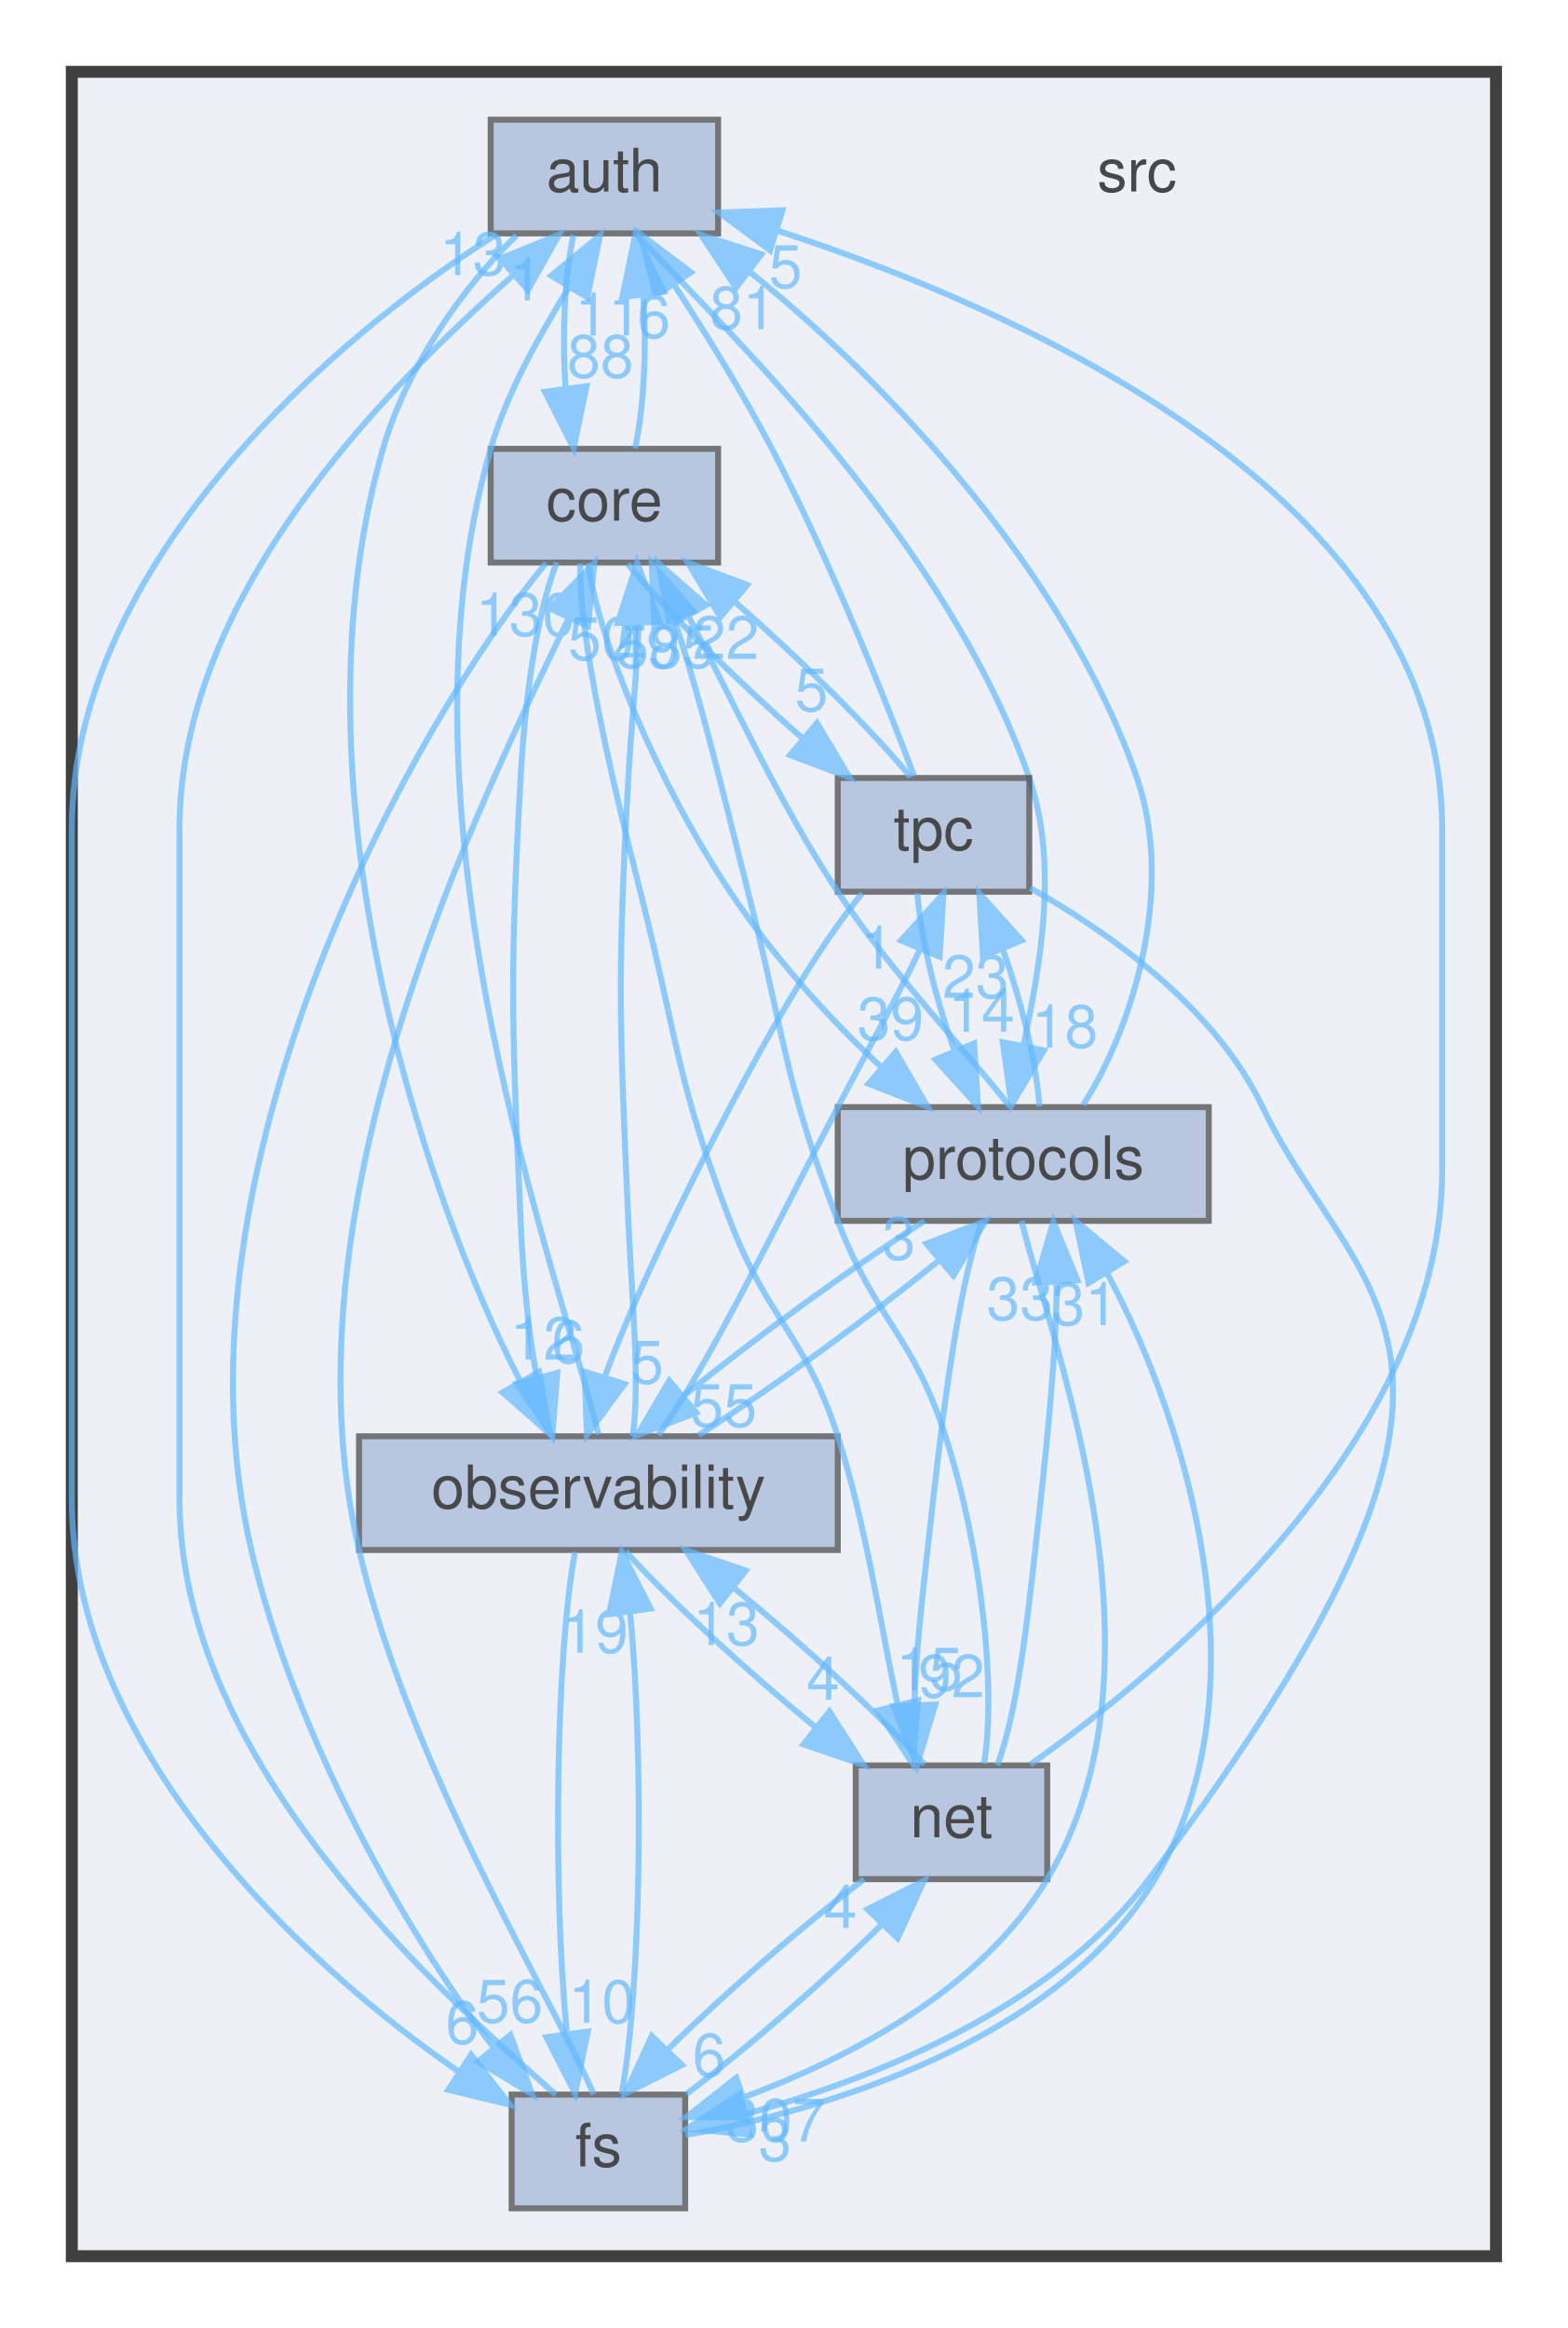
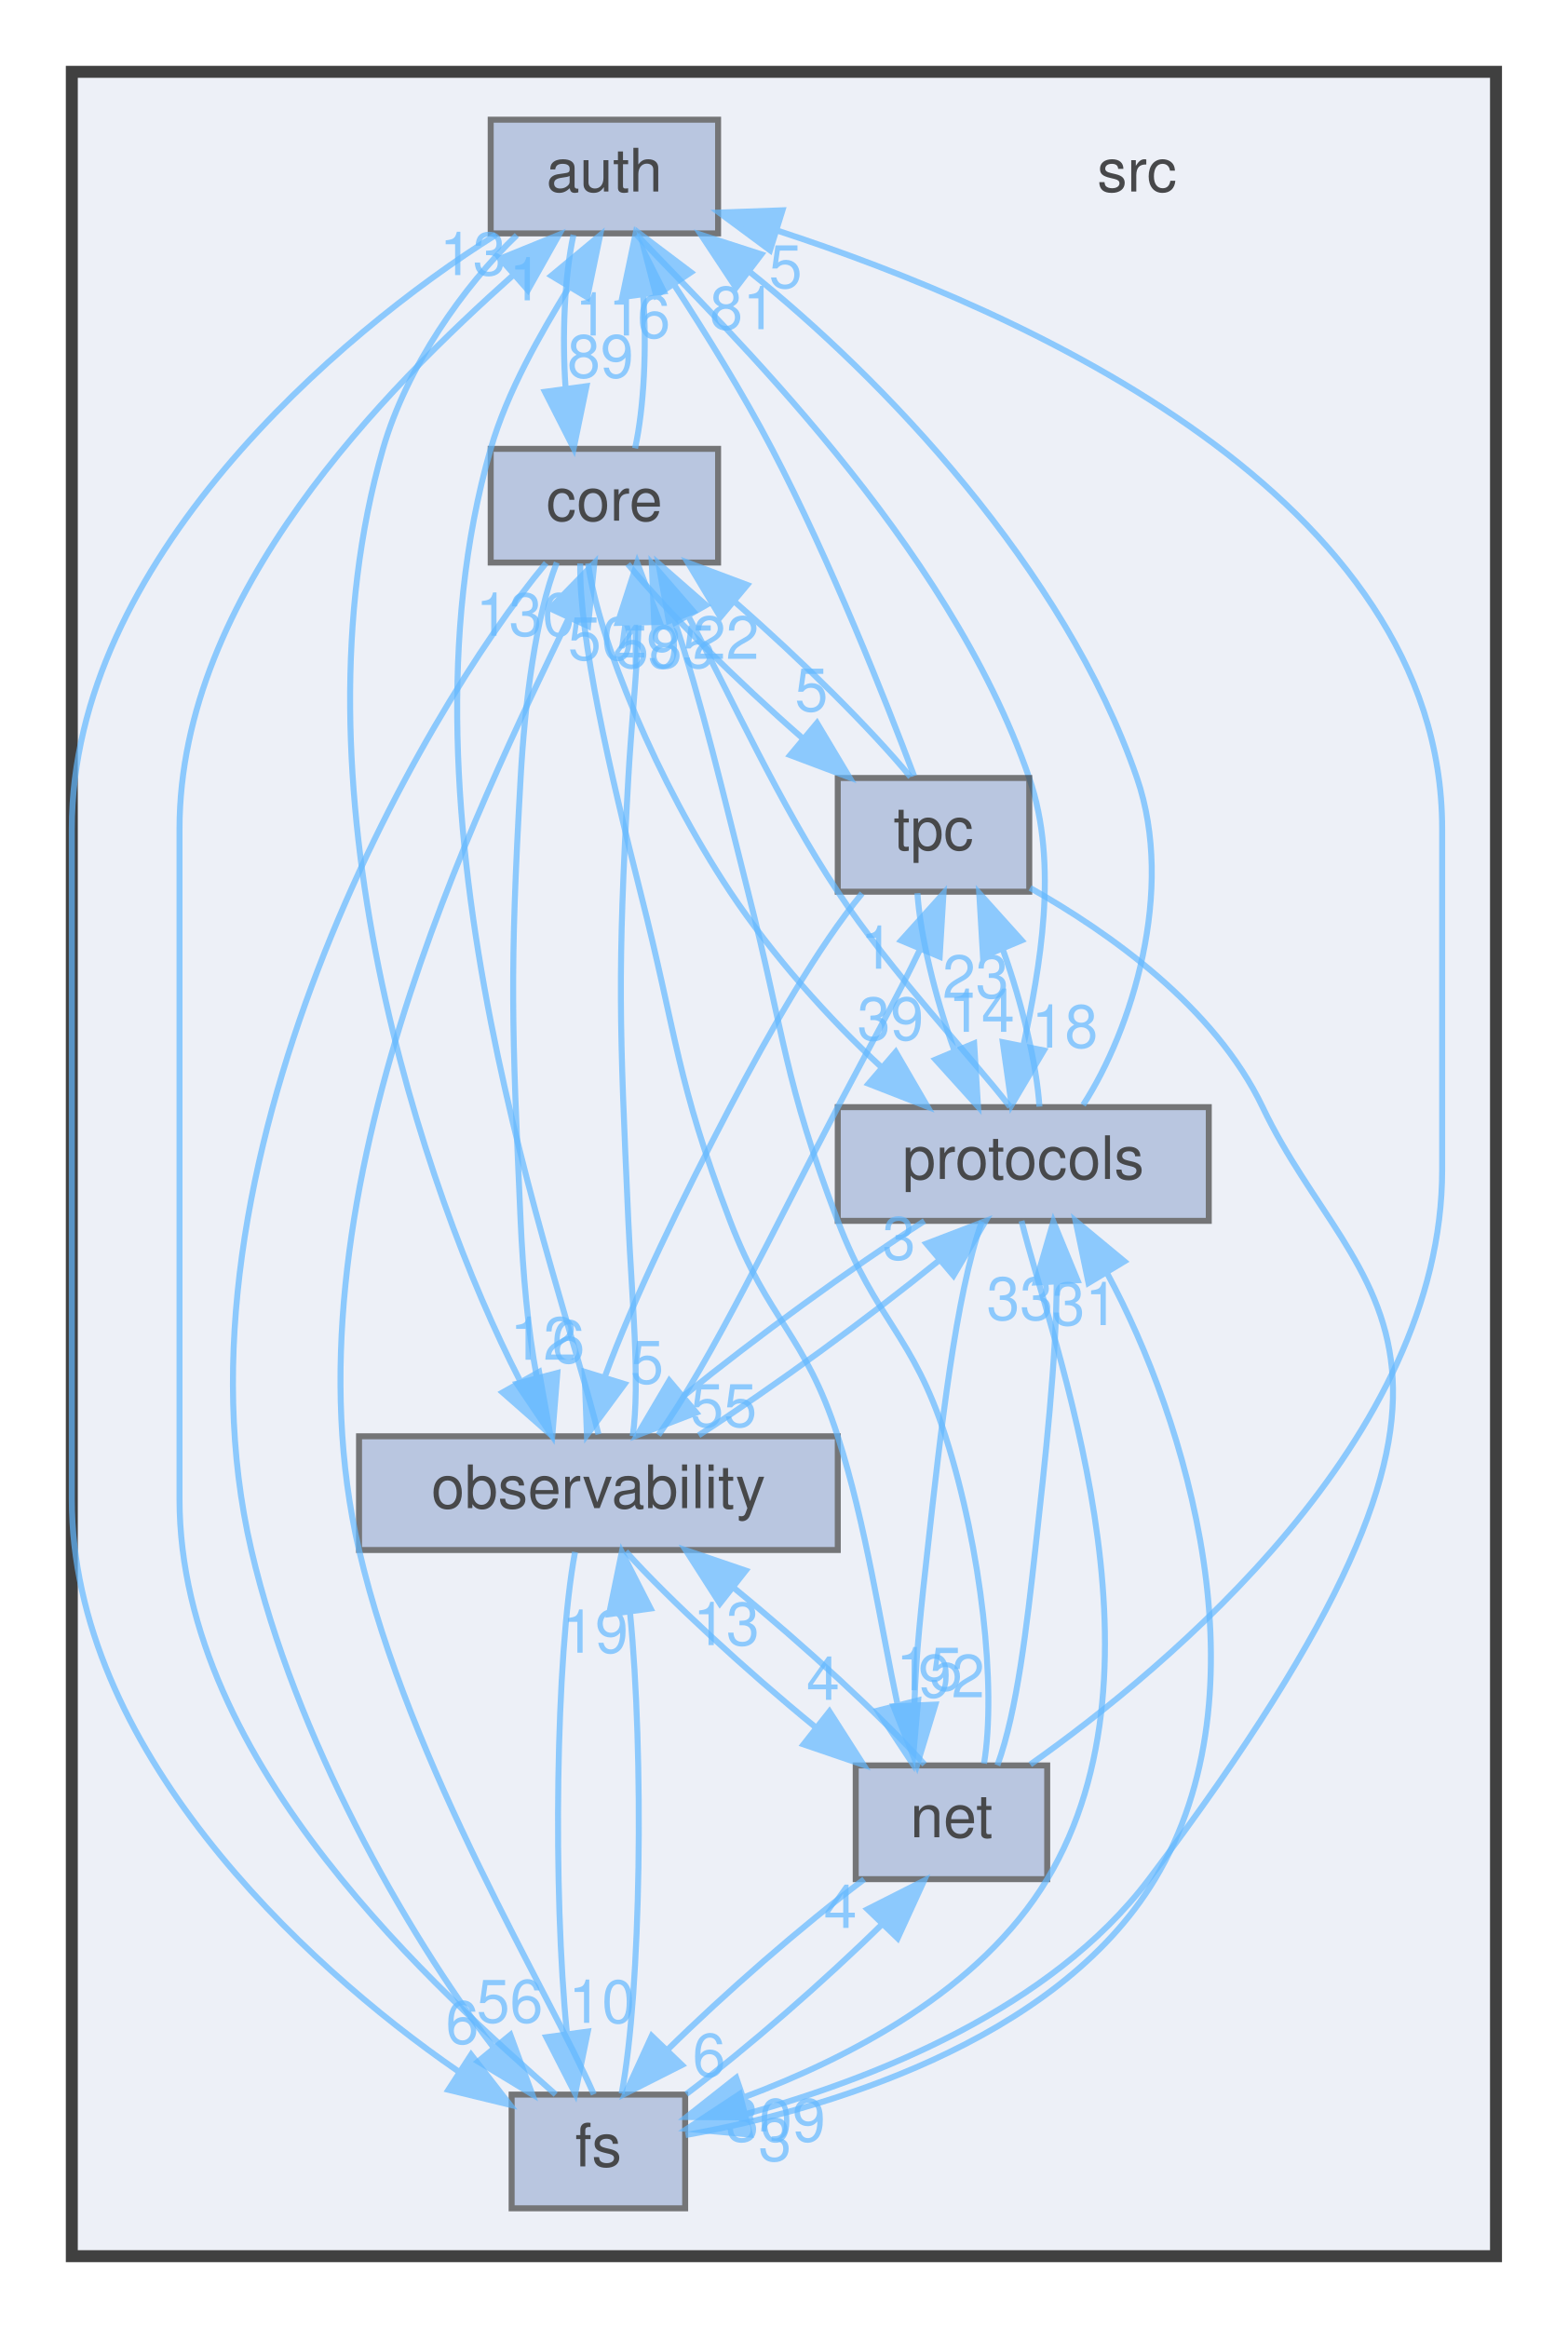
<svg xmlns="http://www.w3.org/2000/svg" xmlns:xlink="http://www.w3.org/1999/xlink" width="262pt" height="389pt" viewBox="0.00 0.00 262.00 389.00">
  <svg id="main" version="1.1" xml:space="preserve">
    <style type="text/css">
.node, .edge {opacity: 0.7;}
.node.selected, .edge.selected {opacity: 1;}
.edge:hover path { stroke: red; }
.edge:hover polygon { stroke: red; fill: red; }
</style>
    <svg id="graph" class="graph">
      <g id="graph0" class="graph" transform="scale(1 1) rotate(0) translate(4 385)">
        <g id="clust1" class="cluster">
          <g id="a_clust1">
            <a xlink:href="dir_68267d1309a1af8e8297ef4c3efbcdba.html" target="_top">
              <polygon fill="#edf0f7" stroke="#404040" stroke-width="2" points="8,-8 8,-373 246,-373 246,-8 8,-8" />
            </a>
          </g>
        </g>
        <g id="node1" class="node">
          <text text-anchor="middle" x="186" y="-353" font-family="Helvetica,sans-Serif" font-size="10.00">src</text>
        </g>
        <g id="node2" class="node">
          <g id="a_node2">
            <a xlink:href="dir_ecb37285c0bc658c97bb749f37c59e79.html" target="_top" xlink:title="auth">
              <polygon fill="#a2b4d6" stroke="#404040" points="116,-365 78,-365 78,-346 116,-346 116,-365" />
              <text text-anchor="middle" x="97" y="-353" font-family="Helvetica,sans-Serif" font-size="10.00">auth</text>
            </a>
          </g>
        </g>
        <g id="node3" class="node">
          <g id="a_node3">
            <a xlink:href="dir_aebb8dcc11953d78e620bbef0b9e2183.html" target="_top" xlink:title="core">
              <polygon fill="#a2b4d6" stroke="#404040" points="116,-310 78,-310 78,-291 116,-291 116,-310" />
              <text text-anchor="middle" x="97" y="-298" font-family="Helvetica,sans-Serif" font-size="10.00">core</text>
            </a>
          </g>
        </g>
        <g id="edge1" class="edge">
          <g id="a_edge1">
            <a xlink:href="dir_000008_000028.html" target="_top">
              <path fill="none" stroke="#63b8ff" d="M91.83,-345.75C90.34,-338.8 89.9,-328.85 90.52,-320.13" />
              <polygon fill="#63b8ff" stroke="#63b8ff" points="94.01,-320.47 91.87,-310.09 87.07,-319.53 94.01,-320.47" />
            </a>
          </g>
          <g id="a_edge1-headlabel">
-             <a xlink:href="dir_000008_000028.html" target="_top" xlink:title="88">
-               <text text-anchor="middle" x="96.34" y="-321.91" font-family="Helvetica,sans-Serif" font-size="10.00" fill="#63b8ff">88</text>
+             <a xlink:href="dir_000008_000028.html" target="_top" xlink:title="89">
+               <text text-anchor="middle" x="96.34" y="-321.91" font-family="Helvetica,sans-Serif" font-size="10.00" fill="#63b8ff">89</text>
            </a>
          </g>
        </g>
        <g id="node4" class="node">
          <g id="a_node4">
            <a xlink:href="dir_7d71b6c457a61cbf03a04bfdc57b6110.html" target="_top" xlink:title="fs">
              <polygon fill="#a2b4d6" stroke="#404040" points="110.5,-35 81.5,-35 81.5,-16 110.5,-16 110.5,-35" />
              <text text-anchor="middle" x="96" y="-23" font-family="Helvetica,sans-Serif" font-size="10.00">fs</text>
            </a>
          </g>
        </g>
        <g id="edge3" class="edge">
          <g id="a_edge3">
            <a xlink:href="dir_000008_000045.html" target="_top">
              <path fill="none" stroke="#63b8ff" d="M78.88,-345.77C52.53,-329.25 8,-291.07 8,-246.5 8,-246.5 8,-246.5 8,-134.5 8,-93.15 46.2,-57.08 72.5,-38.95" />
              <polygon fill="#63b8ff" stroke="#63b8ff" points="74.73,-41.67 81.22,-33.3 70.93,-35.8 74.73,-41.67" />
            </a>
          </g>
          <g id="a_edge3-headlabel">
            <a xlink:href="dir_000008_000045.html" target="_top" xlink:title="6">
              <text text-anchor="middle" x="73.25" y="-43.51" font-family="Helvetica,sans-Serif" font-size="10.00" fill="#63b8ff">6</text>
            </a>
          </g>
        </g>
        <g id="node6" class="node">
          <g id="a_node6">
            <a xlink:href="dir_b74ed0efa461d1dc3d2a2bcdca1c8270.html" target="_top" xlink:title="observability">
              <polygon fill="#a2b4d6" stroke="#404040" points="136,-145 56,-145 56,-126 136,-126 136,-145" />
              <text text-anchor="middle" x="96" y="-133" font-family="Helvetica,sans-Serif" font-size="10.00">observability</text>
            </a>
          </g>
        </g>
        <g id="edge2" class="edge">
          <g id="a_edge2">
            <a xlink:href="dir_000008_000074.html" target="_top">
              <path fill="none" stroke="#63b8ff" d="M82.36,-345.7C73.48,-337.21 63.95,-323.68 60,-310 43.99,-254.5 66.48,-186.1 82.89,-154.31" />
              <polygon fill="#63b8ff" stroke="#63b8ff" points="86.09,-155.76 87.95,-145.33 79.99,-152.33 86.09,-155.76" />
            </a>
          </g>
          <g id="a_edge2-headlabel">
            <a xlink:href="dir_000008_000074.html" target="_top" xlink:title="12">
              <text text-anchor="middle" x="86.79" y="-157.79" font-family="Helvetica,sans-Serif" font-size="10.00" fill="#63b8ff">12</text>
            </a>
          </g>
        </g>
        <g id="node7" class="node">
          <g id="a_node7">
            <a xlink:href="dir_79690749eba542503bb1a9a3dbb495e1.html" target="_top" xlink:title="protocols">
              <polygon fill="#a2b4d6" stroke="#404040" points="198,-200 136,-200 136,-181 198,-181 198,-200" />
              <text text-anchor="middle" x="167" y="-188" font-family="Helvetica,sans-Serif" font-size="10.00">protocols</text>
            </a>
          </g>
        </g>
        <g id="edge4" class="edge">
          <g id="a_edge4">
            <a xlink:href="dir_000008_000087.html" target="_top">
              <path fill="none" stroke="#63b8ff" d="M102.39,-345.76C117.25,-329.97 154.35,-294.61 168,-255 173,-240.47 169.73,-223.21 167.04,-210.35" />
              <polygon fill="#63b8ff" stroke="#63b8ff" points="170.44,-209.48 165.05,-200.36 163.57,-210.85 170.44,-209.48" />
            </a>
          </g>
          <g id="a_edge4-headlabel">
            <a xlink:href="dir_000008_000087.html" target="_top" xlink:title="18">
              <text text-anchor="middle" x="173.93" y="-209.95" font-family="Helvetica,sans-Serif" font-size="10.00" fill="#63b8ff">18</text>
            </a>
          </g>
        </g>
        <g id="edge10" class="edge">
          <g id="a_edge10">
            <a xlink:href="dir_000028_000008.html" target="_top">
              <path fill="none" stroke="#63b8ff" d="M102.13,-310.09C103.64,-316.99 104.09,-326.93 103.49,-335.66" />
              <polygon fill="#63b8ff" stroke="#63b8ff" points="100,-335.38 102.17,-345.75 106.94,-336.29 100,-335.38" />
            </a>
          </g>
          <g id="a_edge10-headlabel">
            <a xlink:href="dir_000028_000008.html" target="_top" xlink:title="11">
              <text text-anchor="middle" x="97.65" y="-328.94" font-family="Helvetica,sans-Serif" font-size="10.00" fill="#63b8ff">11</text>
            </a>
          </g>
        </g>
        <g id="edge7" class="edge">
          <g id="a_edge7">
            <a xlink:href="dir_000028_000045.html" target="_top">
              <path fill="none" stroke="#63b8ff" d="M87.26,-290.92C66.28,-265.79 23.07,-190.11 38,-126 45.28,-94.75 63.84,-62.03 78.39,-42.99" />
              <polygon fill="#63b8ff" stroke="#63b8ff" points="81.29,-44.98 84.95,-35.04 75.89,-40.53 81.29,-44.98" />
            </a>
          </g>
          <g id="a_edge7-headlabel">
            <a xlink:href="dir_000028_000045.html" target="_top" xlink:title="56">
              <text text-anchor="middle" x="81.2" y="-47.06" font-family="Helvetica,sans-Serif" font-size="10.00" fill="#63b8ff">56</text>
            </a>
          </g>
        </g>
        <g id="node5" class="node">
          <g id="a_node5">
            <a xlink:href="dir_c72b25b75abe208498b36a3e44a3726c.html" target="_top" xlink:title="net">
              <polygon fill="#a2b4d6" stroke="#404040" points="171,-90 139,-90 139,-71 171,-71 171,-90" />
              <text text-anchor="middle" x="155" y="-78" font-family="Helvetica,sans-Serif" font-size="10.00">net</text>
            </a>
          </g>
        </g>
        <g id="edge9" class="edge">
          <g id="a_edge9">
            <a xlink:href="dir_000028_000072.html" target="_top">
              <path fill="none" stroke="#63b8ff" d="M92.97,-290.85C92.72,-278.61 98.03,-255.54 103,-236 109.25,-211.44 108.96,-204.67 118,-181 124.38,-164.29 130.54,-162.04 136,-145 140.69,-130.37 143.22,-113.11 145.97,-100.28" />
              <polygon fill="#63b8ff" stroke="#63b8ff" points="149.43,-100.88 148.49,-90.32 142.64,-99.16 149.43,-100.88" />
            </a>
          </g>
          <g id="a_edge9-headlabel">
            <a xlink:href="dir_000028_000072.html" target="_top" xlink:title="15">
              <text text-anchor="middle" x="151.3" y="-102.56" font-family="Helvetica,sans-Serif" font-size="10.00" fill="#63b8ff">15</text>
            </a>
          </g>
        </g>
        <g id="edge8" class="edge">
          <g id="a_edge8">
            <a xlink:href="dir_000028_000074.html" target="_top">
              <path fill="none" stroke="#63b8ff" d="M89.04,-290.99C85.52,-282.05 83.7,-267.57 83,-255 81.16,-222.16 81.53,-213.86 83,-181 83.39,-172.37 84.19,-162.83 85.72,-154.8" />
              <polygon fill="#63b8ff" stroke="#63b8ff" points="89.14,-155.58 88.29,-145.02 82.37,-153.8 89.14,-155.58" />
            </a>
          </g>
          <g id="a_edge8-headlabel">
            <a xlink:href="dir_000028_000074.html" target="_top" xlink:title="6">
              <text text-anchor="middle" x="90.97" y="-157.27" font-family="Helvetica,sans-Serif" font-size="10.00" fill="#63b8ff">6</text>
            </a>
          </g>
        </g>
        <g id="edge6" class="edge">
          <g id="a_edge6">
            <a xlink:href="dir_000028_000087.html" target="_top">
              <path fill="none" stroke="#63b8ff" d="M94.28,-290.87C95.95,-278.24 105.85,-254.28 118,-236 125.03,-225.43 134.46,-214.81 143.38,-206.6" />
              <polygon fill="#63b8ff" stroke="#63b8ff" points="145.69,-209.22 151.01,-200.06 141.14,-203.91 145.69,-209.22" />
            </a>
          </g>
          <g id="a_edge6-headlabel">
            <a xlink:href="dir_000028_000087.html" target="_top" xlink:title="39">
              <text text-anchor="middle" x="144.81" y="-211.22" font-family="Helvetica,sans-Serif" font-size="10.00" fill="#63b8ff">39</text>
            </a>
          </g>
        </g>
        <g id="node8" class="node">
          <g id="a_node8">
            <a xlink:href="dir_6ae9f3ae5b9dfc23fd6a97ddffe7b464.html" target="_top" xlink:title="tpc">
              <polygon fill="#a2b4d6" stroke="#404040" points="168,-255 136,-255 136,-236 168,-236 168,-255" />
              <text text-anchor="middle" x="152" y="-243" font-family="Helvetica,sans-Serif" font-size="10.00">tpc</text>
            </a>
          </g>
        </g>
        <g id="edge5" class="edge">
          <g id="a_edge5">
            <a xlink:href="dir_000028_000124.html" target="_top">
              <path fill="none" stroke="#63b8ff" d="M100.92,-290.75C107.39,-282.88 119.24,-271.14 130.02,-261.73" />
              <polygon fill="#63b8ff" stroke="#63b8ff" points="132.53,-264.19 137.96,-255.09 128.04,-258.82 132.53,-264.19" />
            </a>
          </g>
          <g id="a_edge5-headlabel">
            <a xlink:href="dir_000028_000124.html" target="_top" xlink:title="5">
              <text text-anchor="middle" x="131.6" y="-266.18" font-family="Helvetica,sans-Serif" font-size="10.00" fill="#63b8ff">5</text>
            </a>
          </g>
        </g>
        <g id="edge15" class="edge">
          <g id="a_edge15">
            <a xlink:href="dir_000045_000008.html" target="_top">
              <path fill="none" stroke="#63b8ff" d="M88.86,-35.01C70.44,-51.45 26,-89.9 26,-134.5 26,-246.5 26,-246.5 26,-246.5 26,-285.84 60.71,-320.21 81.83,-339.09" />
              <polygon fill="#63b8ff" stroke="#63b8ff" points="79.59,-341.79 89.41,-345.77 84.22,-336.53 79.59,-341.79" />
            </a>
          </g>
          <g id="a_edge15-headlabel">
            <a xlink:href="dir_000045_000008.html" target="_top" xlink:title="13">
              <text text-anchor="middle" x="75.02" y="-339.04" font-family="Helvetica,sans-Serif" font-size="10.00" fill="#63b8ff">13</text>
            </a>
          </g>
        </g>
        <g id="edge12" class="edge">
          <g id="a_edge12">
            <a xlink:href="dir_000045_000028.html" target="_top">
              <path fill="none" stroke="#63b8ff" d="M95.23,-35.04C88,-51.63 64.43,-89.81 56,-126 42.59,-183.6 76.1,-250.54 91.06,-281.76" />
              <polygon fill="#63b8ff" stroke="#63b8ff" points="87.93,-283.33 95.32,-290.92 94.27,-280.38 87.93,-283.33" />
            </a>
          </g>
          <g id="a_edge12-headlabel">
            <a xlink:href="dir_000045_000028.html" target="_top" xlink:title="130">
              <text text-anchor="middle" x="83.84" y="-278.77" font-family="Helvetica,sans-Serif" font-size="10.00" fill="#63b8ff">130</text>
            </a>
          </g>
        </g>
        <g id="edge14" class="edge">
          <g id="a_edge14">
            <a xlink:href="dir_000045_000072.html" target="_top">
              <path fill="none" stroke="#63b8ff" d="M110.69,-35.09C120.9,-42.75 133.99,-54.18 143.46,-63.52" />
              <polygon fill="#63b8ff" stroke="#63b8ff" points="140.97,-65.97 150.42,-70.75 146.01,-61.12 140.97,-65.97" />
            </a>
          </g>
          <g id="a_edge14-headlabel">
            <a xlink:href="dir_000045_000072.html" target="_top" xlink:title="4">
              <text text-anchor="middle" x="136.43" y="-62.85" font-family="Helvetica,sans-Serif" font-size="10.00" fill="#63b8ff">4</text>
            </a>
          </g>
        </g>
        <g id="edge13" class="edge">
          <g id="a_edge13">
            <a xlink:href="dir_000045_000074.html" target="_top">
              <path fill="none" stroke="#63b8ff" d="M99.88,-35.16C103.16,-52.5 103.63,-91.84 101.29,-115.48" />
              <polygon fill="#63b8ff" stroke="#63b8ff" points="97.78,-115.28 99.91,-125.66 104.72,-116.22 97.78,-115.28" />
            </a>
          </g>
          <g id="a_edge13-headlabel">
            <a xlink:href="dir_000045_000074.html" target="_top" xlink:title="19">
              <text text-anchor="middle" x="95.45" y="-108.84" font-family="Helvetica,sans-Serif" font-size="10.00" fill="#63b8ff">19</text>
            </a>
          </g>
        </g>
        <g id="edge11" class="edge">
          <g id="a_edge11">
            <a xlink:href="dir_000045_000087.html" target="_top">
              <path fill="none" stroke="#63b8ff" d="M110.57,-28.24C132.76,-32.16 172.49,-43.57 189,-71 208.04,-102.64 194.23,-147.73 181.06,-172.16" />
              <polygon fill="#63b8ff" stroke="#63b8ff" points="177.9,-170.62 175.74,-180.99 183.9,-174.23 177.9,-170.62" />
            </a>
          </g>
          <g id="a_edge11-headlabel">
            <a xlink:href="dir_000045_000087.html" target="_top" xlink:title="31">
              <text text-anchor="middle" x="177.32" y="-163.58" font-family="Helvetica,sans-Serif" font-size="10.00" fill="#63b8ff">31</text>
            </a>
          </g>
        </g>
        <g id="edge20" class="edge">
          <g id="a_edge20">
            <a xlink:href="dir_000072_000008.html" target="_top">
              <path fill="none" stroke="#63b8ff" d="M168.17,-90.16C191.35,-106.55 237,-144.53 237,-189.5 237,-246.5 237,-246.5 237,-246.5 237,-302.11 166.9,-333.1 125.91,-346.46" />
              <polygon fill="#63b8ff" stroke="#63b8ff" points="124.68,-343.18 116.17,-349.48 126.76,-349.86 124.68,-343.18" />
            </a>
          </g>
          <g id="a_edge20-headlabel">
            <a xlink:href="dir_000072_000008.html" target="_top" xlink:title="5">
              <text text-anchor="middle" x="127.28" y="-336.9" font-family="Helvetica,sans-Serif" font-size="10.00" fill="#63b8ff">5</text>
            </a>
          </g>
        </g>
        <g id="edge18" class="edge">
          <g id="a_edge18">
            <a xlink:href="dir_000072_000028.html" target="_top">
              <path fill="none" stroke="#63b8ff" d="M160.44,-90.32C162.53,-102.77 160.06,-126.08 154,-145 148.54,-162.04 142.38,-164.29 136,-181 126.96,-204.67 127.25,-211.44 121,-236 117.12,-251.27 113.03,-268.68 108.66,-281.41" />
              <polygon fill="#63b8ff" stroke="#63b8ff" points="105.35,-280.26 104.92,-290.85 111.86,-282.84 105.35,-280.26" />
            </a>
          </g>
          <g id="a_edge18-headlabel">
            <a xlink:href="dir_000072_000028.html" target="_top" xlink:title="49">
              <text text-anchor="middle" x="104.03" y="-273.38" font-family="Helvetica,sans-Serif" font-size="10.00" fill="#63b8ff">49</text>
            </a>
          </g>
        </g>
        <g id="edge17" class="edge">
          <g id="a_edge17">
            <a xlink:href="dir_000072_000045.html" target="_top">
              <path fill="none" stroke="#63b8ff" d="M140.41,-70.98C130.16,-63.3 116.98,-51.81 107.48,-42.42" />
              <polygon fill="#63b8ff" stroke="#63b8ff" points="109.96,-39.95 100.5,-35.17 104.91,-44.8 109.96,-39.95" />
            </a>
          </g>
          <g id="a_edge17-headlabel">
            <a xlink:href="dir_000072_000045.html" target="_top" xlink:title="6">
              <text text-anchor="middle" x="114.5" y="-38.07" font-family="Helvetica,sans-Serif" font-size="10.00" fill="#63b8ff">6</text>
            </a>
          </g>
        </g>
        <g id="edge19" class="edge">
          <g id="a_edge19">
            <a xlink:href="dir_000072_000074.html" target="_top">
              <path fill="none" stroke="#63b8ff" d="M150.5,-90.17C143.36,-98.13 130.36,-110.11 118.72,-119.6" />
              <polygon fill="#63b8ff" stroke="#63b8ff" points="116.3,-117.06 110.59,-125.98 120.62,-122.56 116.3,-117.06" />
            </a>
          </g>
          <g id="a_edge19-headlabel">
            <a xlink:href="dir_000072_000074.html" target="_top" xlink:title="13">
              <text text-anchor="middle" x="117.37" y="-110.1" font-family="Helvetica,sans-Serif" font-size="10.00" fill="#63b8ff">13</text>
            </a>
          </g>
        </g>
        <g id="edge16" class="edge">
          <g id="a_edge16">
            <a xlink:href="dir_000072_000087.html" target="_top">
              <path fill="none" stroke="#63b8ff" d="M162.68,-90.03C165.97,-98.99 167.61,-113.48 169,-126 170.67,-141.02 172.55,-158.05 172.58,-170.68" />
              <polygon fill="#63b8ff" stroke="#63b8ff" points="169.07,-170.7 172.03,-180.87 176.06,-171.07 169.07,-170.7" />
            </a>
          </g>
          <g id="a_edge16-headlabel">
            <a xlink:href="dir_000072_000087.html" target="_top" xlink:title="33">
              <text text-anchor="middle" x="166.43" y="-164.46" font-family="Helvetica,sans-Serif" font-size="10.00" fill="#63b8ff">33</text>
            </a>
          </g>
        </g>
        <g id="edge26" class="edge">
          <g id="a_edge26">
            <a xlink:href="dir_000074_000008.html" target="_top">
              <path fill="none" stroke="#63b8ff" d="M96.01,-145.33C89.79,-171.14 60.26,-248.49 78,-310 80.77,-319.62 86.31,-329.17 91.03,-336.93" />
              <polygon fill="#63b8ff" stroke="#63b8ff" points="88.14,-338.93 96.29,-345.7 94.14,-335.32 88.14,-338.93" />
            </a>
          </g>
          <g id="a_edge26-headlabel">
            <a xlink:href="dir_000074_000008.html" target="_top" xlink:title="1">
              <text text-anchor="middle" x="83.86" y="-334.81" font-family="Helvetica,sans-Serif" font-size="10.00" fill="#63b8ff">1</text>
            </a>
          </g>
        </g>
        <g id="edge24" class="edge">
          <g id="a_edge24">
            <a xlink:href="dir_000074_000028.html" target="_top">
              <path fill="none" stroke="#63b8ff" d="M101.73,-145.02C103.02,-153.96 101.56,-168.45 101,-181 99.53,-213.86 99.16,-222.16 101,-255 101.48,-263.55 102.47,-272.97 102.73,-280.94" />
              <polygon fill="#63b8ff" stroke="#63b8ff" points="99.23,-280.91 102.48,-290.99 106.23,-281.08 99.23,-280.91" />
            </a>
          </g>
          <g id="a_edge24-headlabel">
            <a xlink:href="dir_000074_000028.html" target="_top" xlink:title="50">
              <text text-anchor="middle" x="96.48" y="-274.74" font-family="Helvetica,sans-Serif" font-size="10.00" fill="#63b8ff">50</text>
            </a>
          </g>
        </g>
        <g id="edge23" class="edge">
          <g id="a_edge23">
            <a xlink:href="dir_000074_000045.html" target="_top">
              <path fill="none" stroke="#63b8ff" d="M92.09,-125.66C88.83,-108.17 88.38,-68.8 90.74,-45.27" />
              <polygon fill="#63b8ff" stroke="#63b8ff" points="94.23,-45.54 92.12,-35.16 87.3,-44.59 94.23,-45.54" />
            </a>
          </g>
          <g id="a_edge23-headlabel">
            <a xlink:href="dir_000074_000045.html" target="_top" xlink:title="10">
              <text text-anchor="middle" x="96.56" y="-46.99" font-family="Helvetica,sans-Serif" font-size="10.00" fill="#63b8ff">10</text>
            </a>
          </g>
        </g>
        <g id="edge25" class="edge">
          <g id="a_edge25">
            <a xlink:href="dir_000074_000072.html" target="_top">
              <path fill="none" stroke="#63b8ff" d="M100.58,-125.75C107.72,-117.8 120.63,-105.91 132.21,-96.45" />
              <polygon fill="#63b8ff" stroke="#63b8ff" points="134.61,-99.02 140.31,-90.09 130.28,-93.52 134.61,-99.02" />
            </a>
          </g>
          <g id="a_edge25-headlabel">
            <a xlink:href="dir_000074_000072.html" target="_top" xlink:title="4">
              <text text-anchor="middle" x="133.54" y="-100.97" font-family="Helvetica,sans-Serif" font-size="10.00" fill="#63b8ff">4</text>
            </a>
          </g>
        </g>
        <g id="edge22" class="edge">
          <g id="a_edge22">
            <a xlink:href="dir_000074_000087.html" target="_top">
              <path fill="none" stroke="#63b8ff" d="M112.76,-145.17C125.04,-153.06 141.21,-164.87 152.84,-174.32" />
              <polygon fill="#63b8ff" stroke="#63b8ff" points="150.81,-177.19 160.71,-180.98 155.34,-171.85 150.81,-177.19" />
            </a>
          </g>
          <g id="a_edge22-headlabel">
            <a xlink:href="dir_000074_000087.html" target="_top" xlink:title="3">
              <text text-anchor="middle" x="146.24" y="-174.54" font-family="Helvetica,sans-Serif" font-size="10.00" fill="#63b8ff">3</text>
            </a>
          </g>
        </g>
        <g id="edge21" class="edge">
          <g id="a_edge21">
            <a xlink:href="dir_000074_000124.html" target="_top">
              <path fill="none" stroke="#63b8ff" d="M106.03,-145.21C114.83,-157.52 125.86,-180.66 136,-200 140.58,-208.73 145.9,-218.28 149.71,-226.28" />
              <polygon fill="#63b8ff" stroke="#63b8ff" points="146.58,-227.85 153.67,-235.72 153.03,-225.14 146.58,-227.85" />
            </a>
          </g>
          <g id="a_edge21-headlabel">
            <a xlink:href="dir_000074_000124.html" target="_top" xlink:title="1">
              <text text-anchor="middle" x="142.57" y="-223.13" font-family="Helvetica,sans-Serif" font-size="10.00" fill="#63b8ff">1</text>
            </a>
          </g>
        </g>
        <g id="edge31" class="edge">
          <g id="a_edge31">
            <a xlink:href="dir_000087_000008.html" target="_top">
              <path fill="none" stroke="#63b8ff" d="M177,-200.36C185.11,-212.86 192.47,-236.22 186,-255 173.9,-290.12 143.36,-321.9 121.18,-339.66" />
              <polygon fill="#63b8ff" stroke="#63b8ff" points="118.99,-336.93 113.15,-345.76 123.23,-342.5 118.99,-336.93" />
            </a>
          </g>
          <g id="a_edge31-headlabel">
            <a xlink:href="dir_000087_000008.html" target="_top" xlink:title="81">
              <text text-anchor="middle" x="120.14" y="-329.99" font-family="Helvetica,sans-Serif" font-size="10.00" fill="#63b8ff">81</text>
            </a>
          </g>
        </g>
        <g id="edge28" class="edge">
          <g id="a_edge28">
            <a xlink:href="dir_000087_000028.html" target="_top">
              <path fill="none" stroke="#63b8ff" d="M164.78,-200.06C158.19,-208.58 145.09,-222.33 136,-236 126.32,-250.56 118.07,-268.74 111.1,-281.91" />
              <polygon fill="#63b8ff" stroke="#63b8ff" points="107.91,-280.44 106.02,-290.87 114,-283.89 107.91,-280.44" />
            </a>
          </g>
          <g id="a_edge28-headlabel">
            <a xlink:href="dir_000087_000028.html" target="_top" xlink:title="585">
              <text text-anchor="middle" x="107.22" y="-273.41" font-family="Helvetica,sans-Serif" font-size="10.00" fill="#63b8ff">585</text>
            </a>
          </g>
        </g>
        <g id="edge27" class="edge">
          <g id="a_edge27">
            <a xlink:href="dir_000087_000045.html" target="_top">
              <path fill="none" stroke="#63b8ff" d="M166.71,-180.99C171.8,-160.42 192.67,-107 171,-71 159.76,-52.32 137.76,-41.07 120.33,-34.56" />
              <polygon fill="#63b8ff" stroke="#63b8ff" points="121.3,-31.19 110.71,-31.25 119.03,-37.81 121.3,-31.19" />
            </a>
          </g>
          <g id="a_edge27-headlabel">
-             <a xlink:href="dir_000087_000045.html" target="_top" xlink:title="307">
-               <text text-anchor="middle" x="125.63" y="-27.18" font-family="Helvetica,sans-Serif" font-size="10.00" fill="#63b8ff">307</text>
+             <a xlink:href="dir_000087_000045.html" target="_top" xlink:title="309">
+               <text text-anchor="middle" x="125.63" y="-27.18" font-family="Helvetica,sans-Serif" font-size="10.00" fill="#63b8ff">309</text>
            </a>
          </g>
        </g>
        <g id="edge30" class="edge">
          <g id="a_edge30">
            <a xlink:href="dir_000087_000072.html" target="_top">
              <path fill="none" stroke="#63b8ff" d="M160.08,-180.87C155.71,-168.66 153.18,-145.62 151,-126 150.05,-117.49 149,-108.07 148.81,-100.1" />
              <polygon fill="#63b8ff" stroke="#63b8ff" points="152.31,-100.17 149.24,-90.03 145.32,-99.87 152.31,-100.17" />
            </a>
          </g>
          <g id="a_edge30-headlabel">
            <a xlink:href="dir_000087_000072.html" target="_top" xlink:title="92">
              <text text-anchor="middle" x="155" y="-101.38" font-family="Helvetica,sans-Serif" font-size="10.00" fill="#63b8ff">92</text>
            </a>
          </g>
        </g>
        <g id="edge29" class="edge">
          <g id="a_edge29">
            <a xlink:href="dir_000087_000074.html" target="_top">
              <path fill="none" stroke="#63b8ff" d="M150.48,-180.98C138.25,-173.15 122.08,-161.34 110.39,-151.86" />
              <polygon fill="#63b8ff" stroke="#63b8ff" points="112.36,-148.95 102.47,-145.17 107.85,-154.3 112.36,-148.95" />
            </a>
          </g>
          <g id="a_edge29-headlabel">
            <a xlink:href="dir_000087_000074.html" target="_top" xlink:title="55">
              <text text-anchor="middle" x="116.94" y="-146.6" font-family="Helvetica,sans-Serif" font-size="10.00" fill="#63b8ff">55</text>
            </a>
          </g>
        </g>
        <g id="edge32" class="edge">
          <g id="a_edge32">
            <a xlink:href="dir_000087_000124.html" target="_top">
              <path fill="none" stroke="#63b8ff" d="M169.7,-200.09C169.25,-207.14 166.79,-217.37 163.62,-226.24" />
              <polygon fill="#63b8ff" stroke="#63b8ff" points="160.27,-225.17 159.64,-235.75 166.73,-227.87 160.27,-225.17" />
            </a>
          </g>
          <g id="a_edge32-headlabel">
            <a xlink:href="dir_000087_000124.html" target="_top" xlink:title="23">
              <text text-anchor="middle" x="159.04" y="-218.26" font-family="Helvetica,sans-Serif" font-size="10.00" fill="#63b8ff">23</text>
            </a>
          </g>
        </g>
        <g id="edge37" class="edge">
          <g id="a_edge37">
            <a xlink:href="dir_000124_000008.html" target="_top">
              <path fill="none" stroke="#63b8ff" d="M148.76,-255.33C144.07,-267.79 134.88,-291.1 125,-310 120.14,-319.3 113.99,-329.23 108.7,-337.34" />
              <polygon fill="#63b8ff" stroke="#63b8ff" points="105.64,-335.62 103,-345.88 111.46,-339.5 105.64,-335.62" />
            </a>
          </g>
          <g id="a_edge37-headlabel">
            <a xlink:href="dir_000124_000008.html" target="_top" xlink:title="6">
              <text text-anchor="middle" x="105.27" y="-328.55" font-family="Helvetica,sans-Serif" font-size="10.00" fill="#63b8ff">6</text>
            </a>
          </g>
        </g>
        <g id="edge35" class="edge">
          <g id="a_edge35">
            <a xlink:href="dir_000124_000028.html" target="_top">
              <path fill="none" stroke="#63b8ff" d="M148.15,-255.17C141.68,-263.06 129.76,-274.87 118.92,-284.32" />
              <polygon fill="#63b8ff" stroke="#63b8ff" points="116.38,-281.89 110.95,-290.98 120.87,-287.26 116.38,-281.89" />
            </a>
          </g>
          <g id="a_edge35-headlabel">
            <a xlink:href="dir_000124_000028.html" target="_top" xlink:title="22">
              <text text-anchor="middle" x="117.31" y="-274.9" font-family="Helvetica,sans-Serif" font-size="10.00" fill="#63b8ff">22</text>
            </a>
          </g>
        </g>
        <g id="edge34" class="edge">
          <g id="a_edge34">
            <a xlink:href="dir_000124_000045.html" target="_top">
              <path fill="none" stroke="#63b8ff" d="M168.14,-236.63C181.31,-229.21 199.01,-216.74 207,-200 222.96,-166.57 254.98,-159.9 188,-71 171.65,-49.3 141.94,-37.64 120.71,-31.77" />
              <polygon fill="#63b8ff" stroke="#63b8ff" points="121.33,-28.32 110.78,-29.27 119.62,-35.11 121.33,-28.32" />
            </a>
          </g>
          <g id="a_edge34-headlabel">
            <a xlink:href="dir_000124_000045.html" target="_top" xlink:title="3">
              <text text-anchor="middle" x="125.51" y="-23.94" font-family="Helvetica,sans-Serif" font-size="10.00" fill="#63b8ff">3</text>
            </a>
          </g>
        </g>
        <g id="edge36" class="edge">
          <g id="a_edge36">
            <a xlink:href="dir_000124_000074.html" target="_top">
              <path fill="none" stroke="#63b8ff" d="M140.07,-235.72C132.7,-226.8 124.58,-212.56 118,-200 110.16,-185.04 101.78,-167.81 97.12,-155.07" />
              <polygon fill="#63b8ff" stroke="#63b8ff" points="100.37,-153.73 94.08,-145.21 93.68,-155.79 100.37,-153.73" />
            </a>
          </g>
          <g id="a_edge36-headlabel">
            <a xlink:href="dir_000124_000074.html" target="_top" xlink:title="5">
              <text text-anchor="middle" x="104.14" y="-153.83" font-family="Helvetica,sans-Serif" font-size="10.00" fill="#63b8ff">5</text>
            </a>
          </g>
        </g>
        <g id="edge33" class="edge">
          <g id="a_edge33">
            <a xlink:href="dir_000124_000087.html" target="_top">
              <path fill="none" stroke="#63b8ff" d="M149.31,-235.75C149.79,-228.65 152.27,-218.4 155.45,-209.56" />
              <polygon fill="#63b8ff" stroke="#63b8ff" points="158.79,-210.66 159.44,-200.09 152.33,-207.95 158.79,-210.66" />
            </a>
          </g>
          <g id="a_edge33-headlabel">
            <a xlink:href="dir_000124_000087.html" target="_top" xlink:title="14">
              <text text-anchor="middle" x="160.01" y="-212.58" font-family="Helvetica,sans-Serif" font-size="10.00" fill="#63b8ff">14</text>
            </a>
          </g>
        </g>
      </g>
    </svg>
  </svg>
  <style type="text/css">

[data-mouse-over-selected='false'] { opacity: 0.7; }
[data-mouse-over-selected='true']  { opacity: 1.0; }

</style>
</svg>
